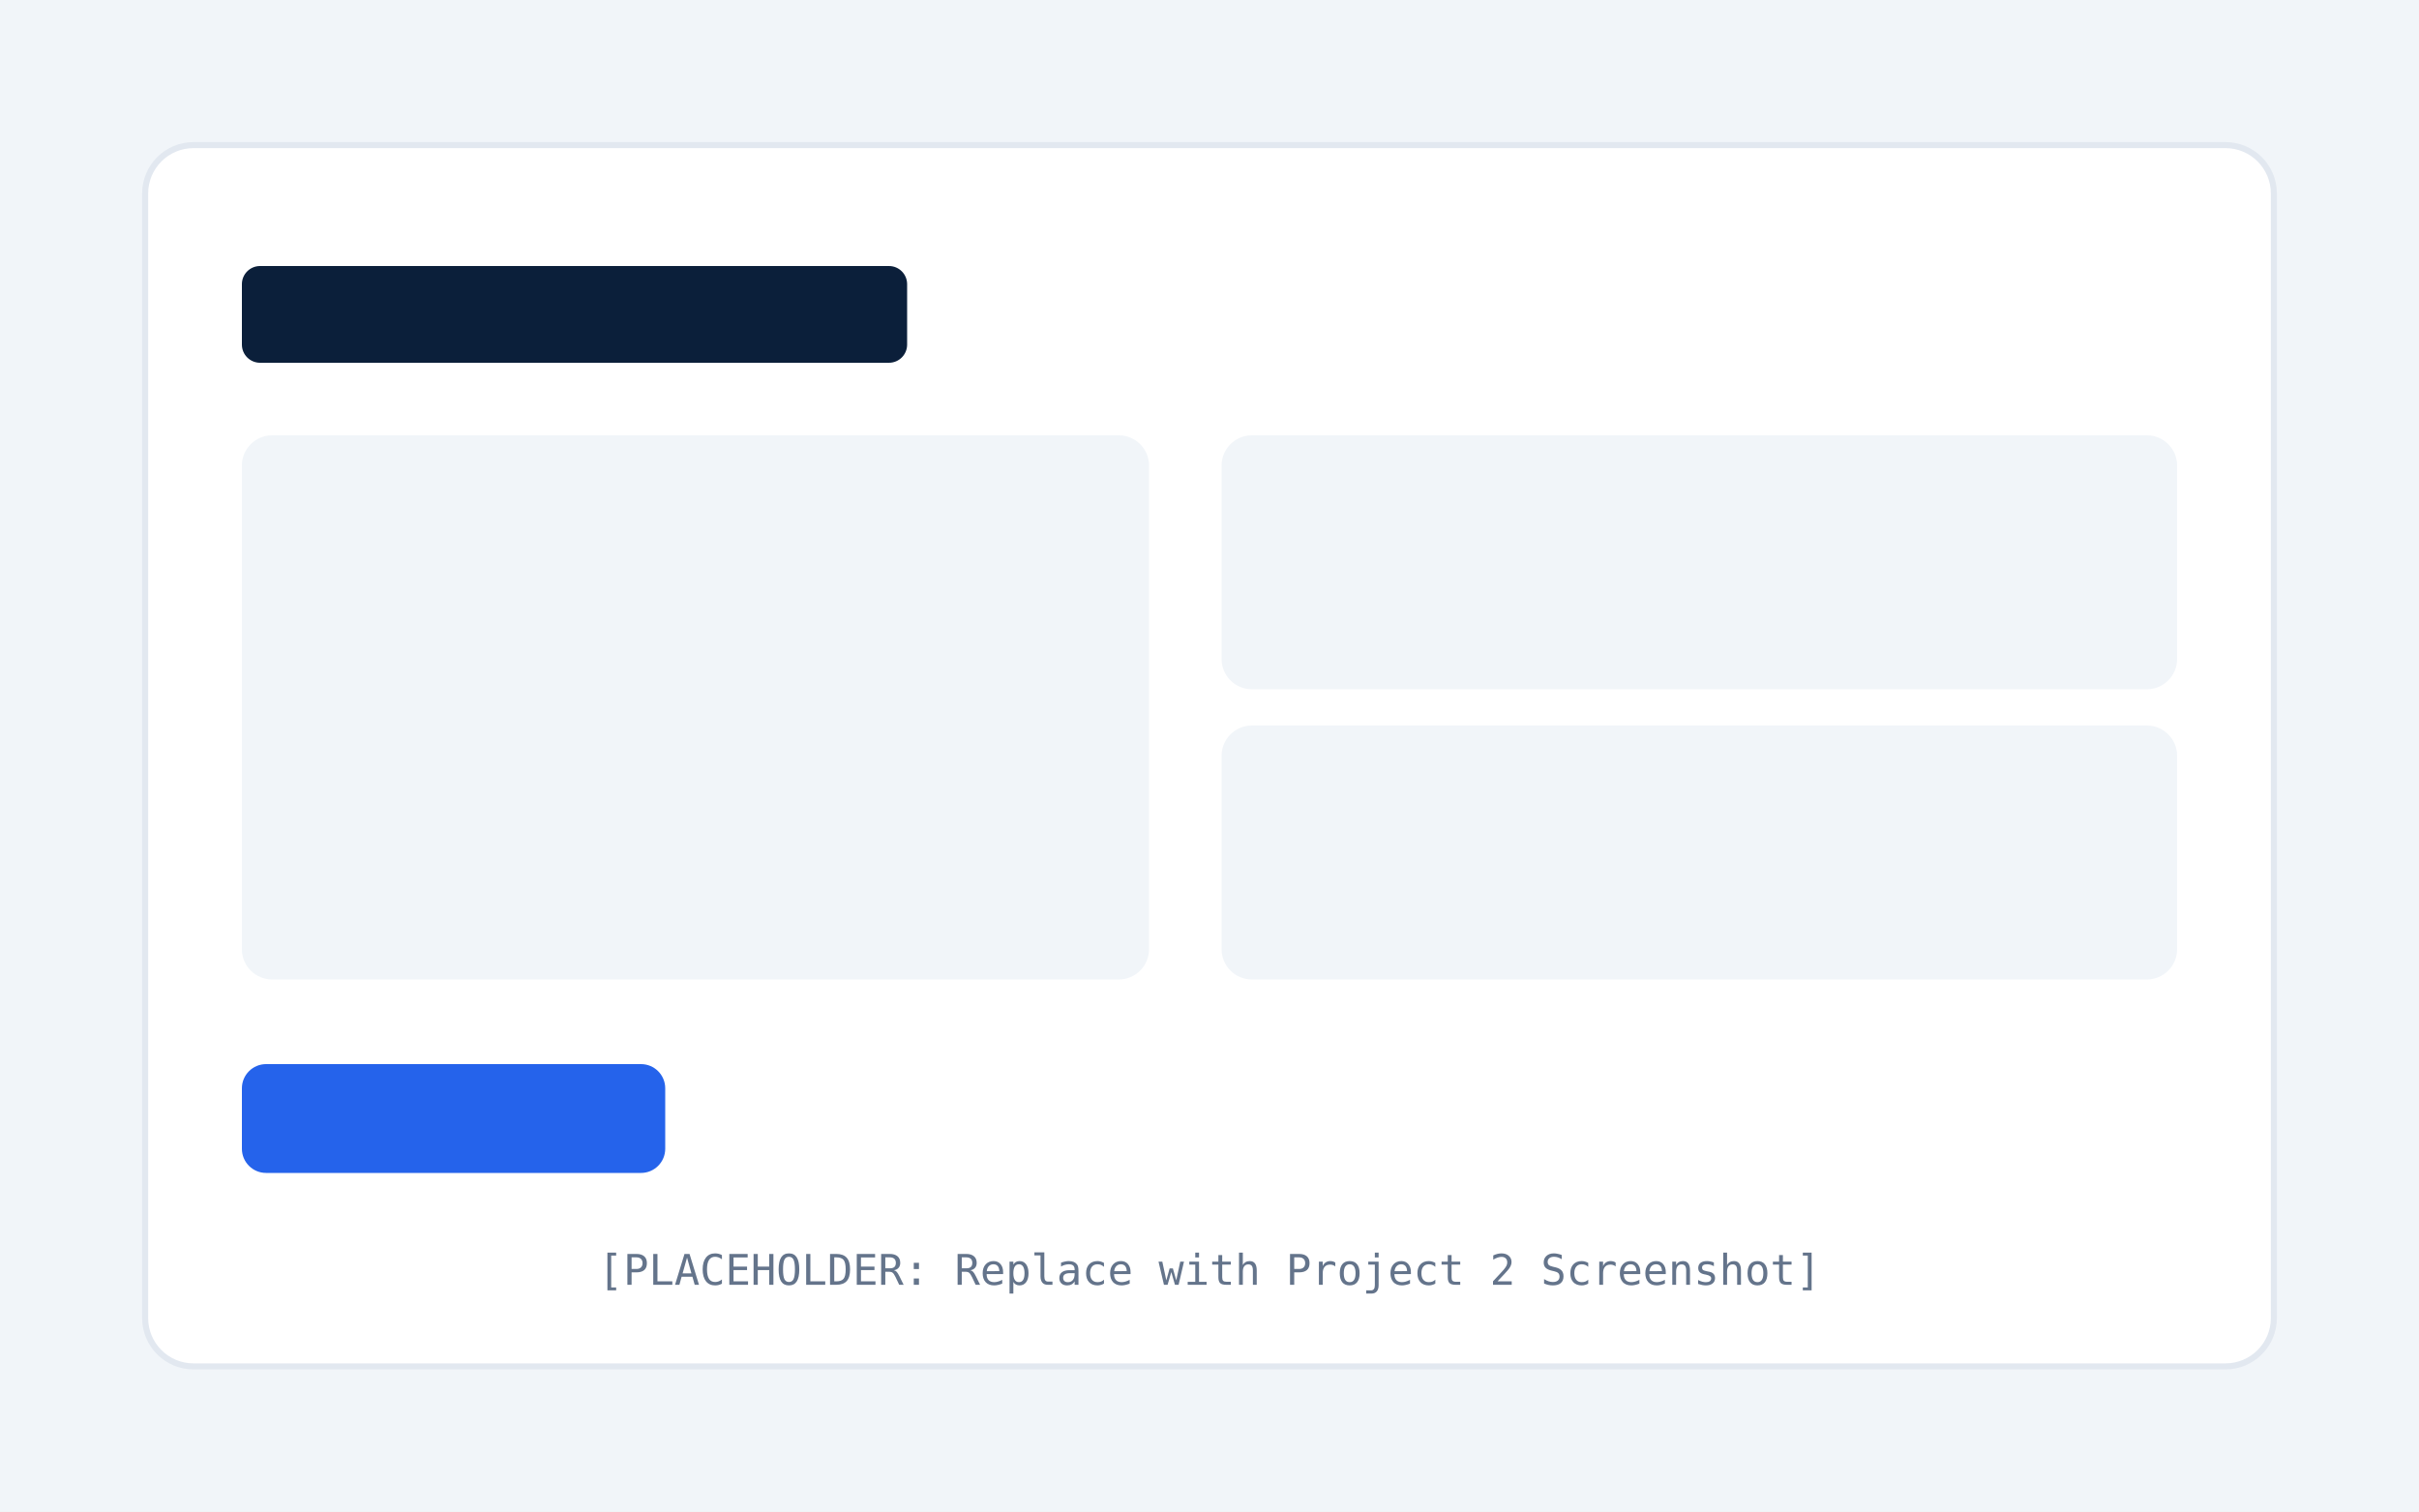
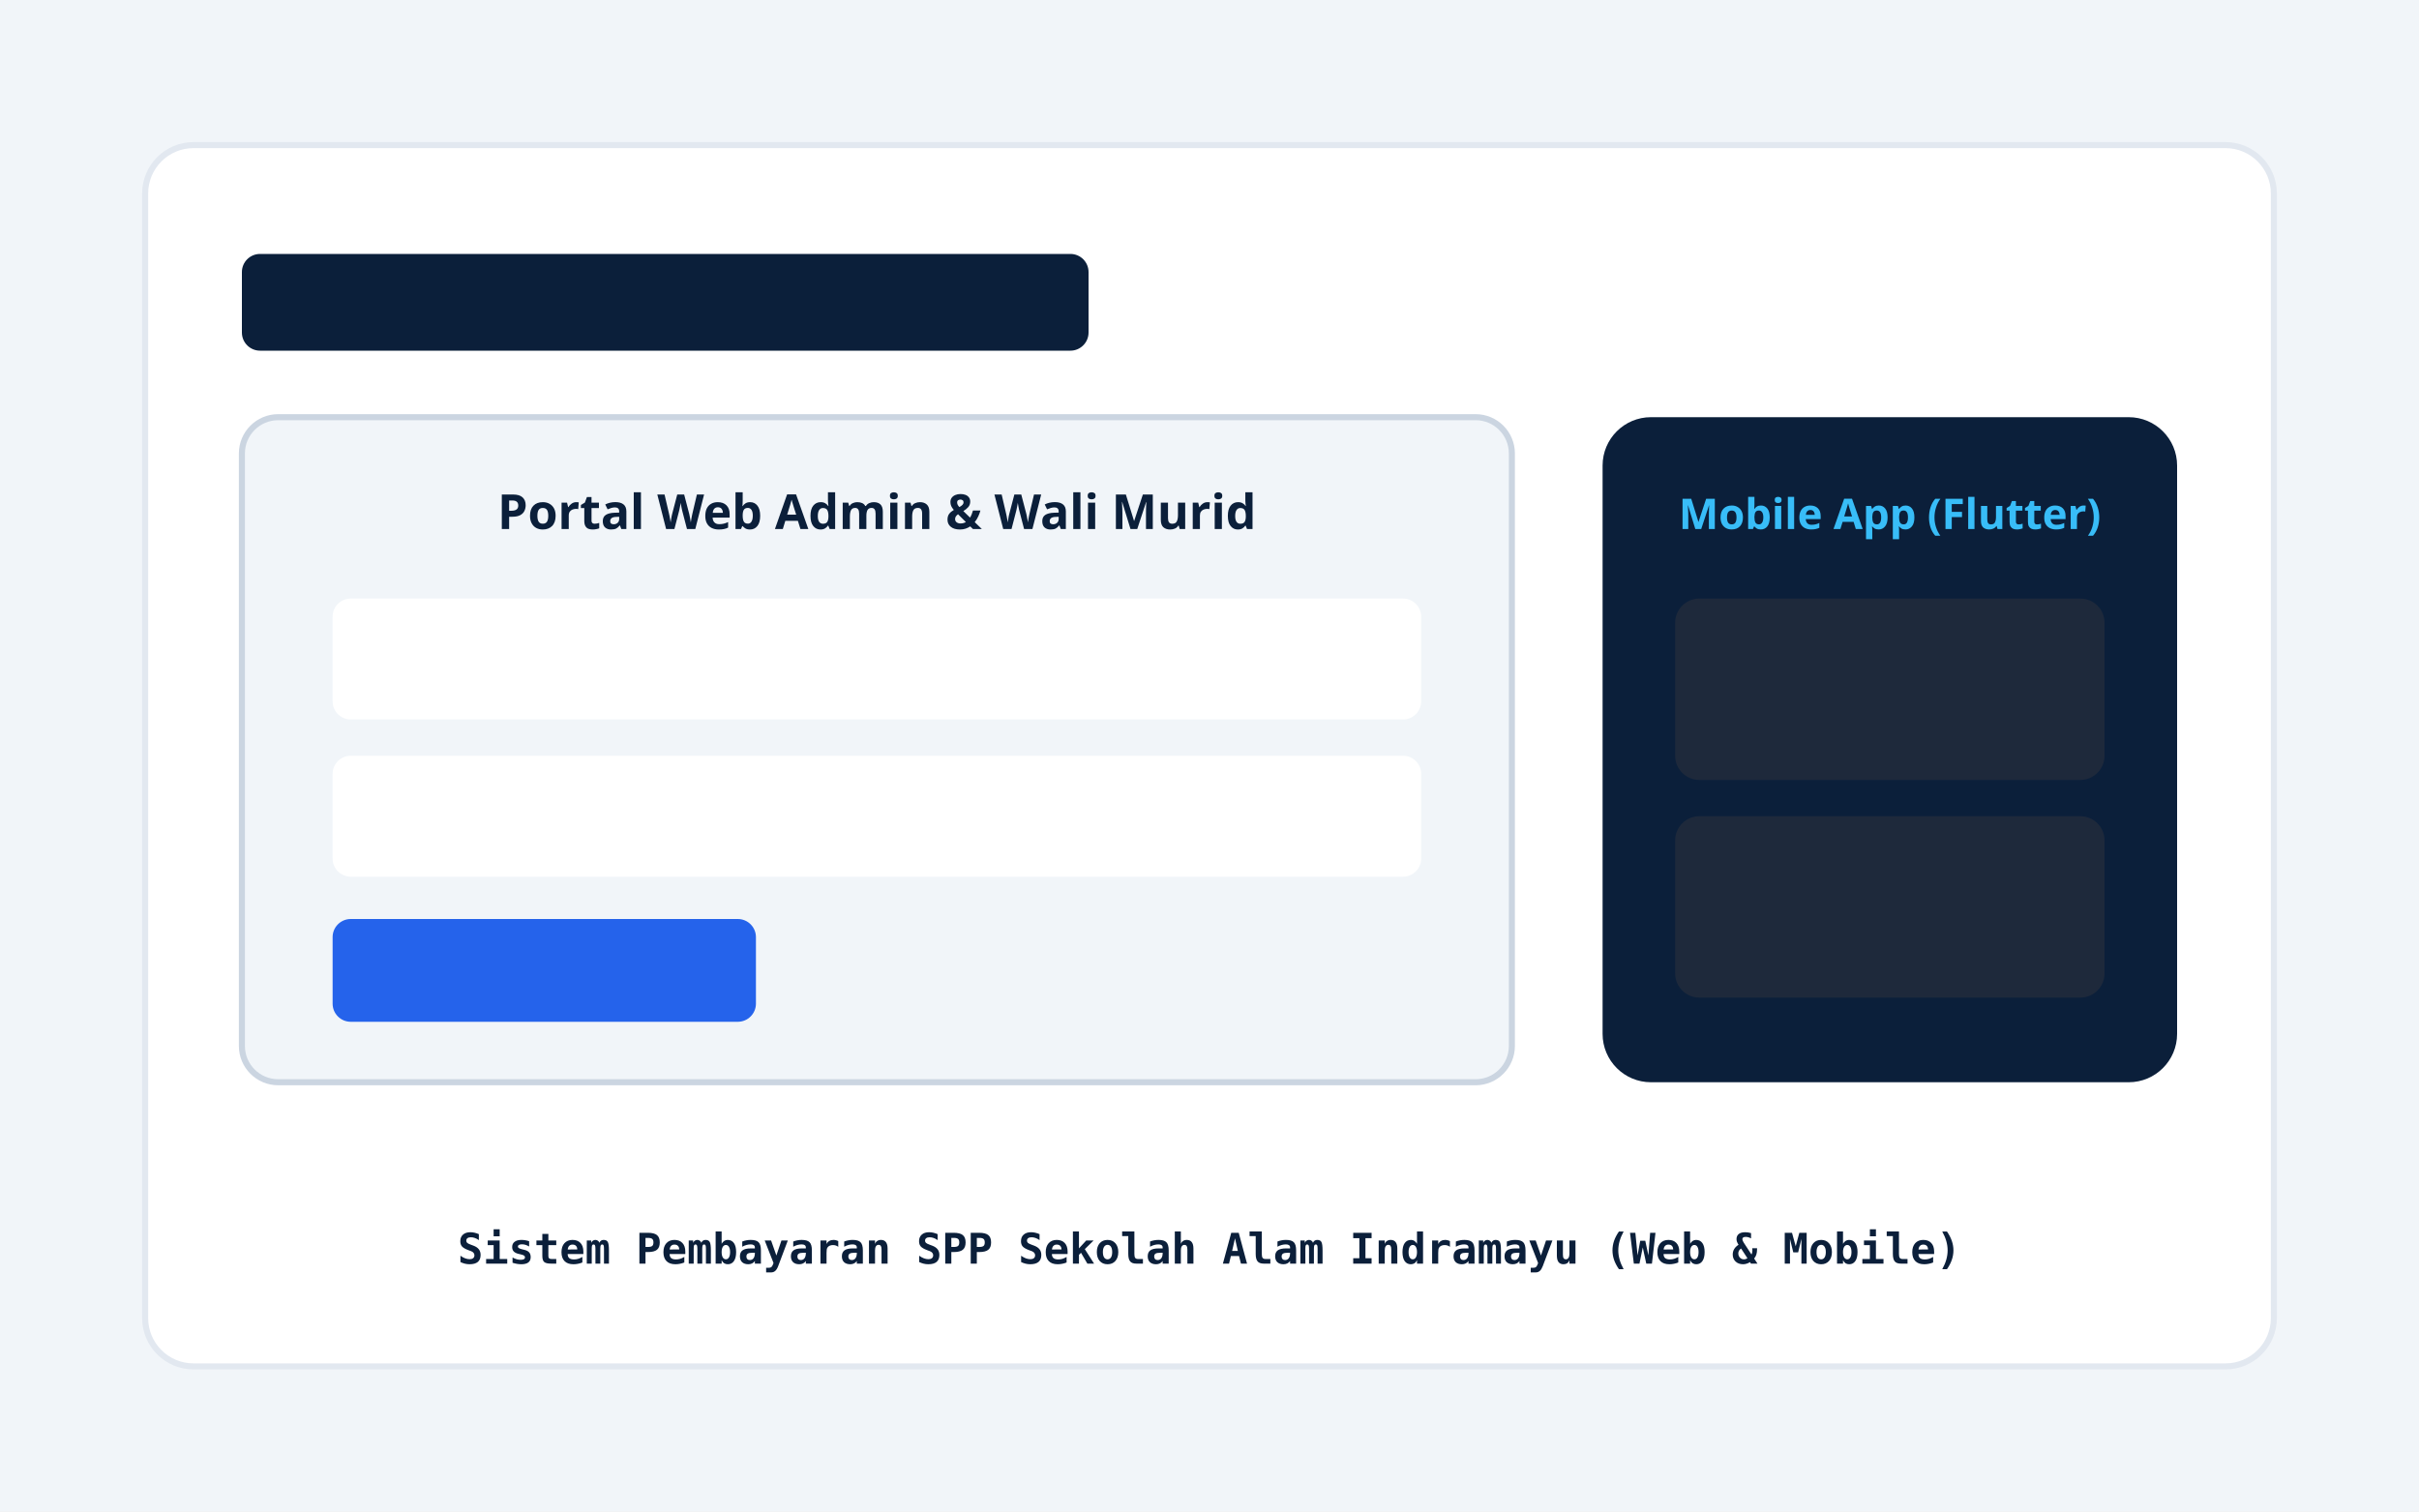
<svg xmlns="http://www.w3.org/2000/svg" viewBox="0 0 800 500" width="800" height="500">
  <rect width="800" height="500" fill="#F1F5F9" />
  <rect x="48" y="48" width="704" height="404" rx="16" fill="#FFFFFF" stroke="#E2E8F0" stroke-width="2" />
-   <rect x="80" y="88" width="220" height="32" rx="6" fill="#0B1F3A" />
-   <rect x="80" y="144" width="300" height="180" rx="10" fill="#F1F5F9" />
-   <rect x="404" y="144" width="316" height="84" rx="10" fill="#F1F5F9" />
-   <rect x="404" y="240" width="316" height="84" rx="10" fill="#F1F5F9" />
-   <rect x="80" y="352" width="140" height="36" rx="8" fill="#2563EB" />
-   <text x="400" y="425" font-family="monospace" font-size="14" fill="#64748B" text-anchor="middle">[PLACEHOLDER: Replace with Project 2 Screenshot]</text>
+   <rect x="80" y="84" width="280" height="32" rx="6" fill="#0B1F3A" />
+   <rect x="80" y="138" width="420" height="220" rx="12" fill="#F1F5F9" stroke="#CBD5E1" stroke-width="2" />
+   <text x="290" y="175" font-family="sans-serif" font-size="16" font-weight="700" fill="#0B1F3A" text-anchor="middle">Portal Web Admin &amp; Wali Murid</text>
+   <rect x="110" y="198" width="360" height="40" rx="6" fill="#FFFFFF" />
+   <rect x="110" y="250" width="360" height="40" rx="6" fill="#FFFFFF" />
+   <rect x="110" y="304" width="140" height="34" rx="6" fill="#2563EB" />
+   <rect x="530" y="138" width="190" height="220" rx="16" fill="#0B1F3A" />
+   <text x="625" y="175" font-family="sans-serif" font-size="14" font-weight="700" fill="#38BDF8" text-anchor="middle">Mobile App (Flutter)</text>
+   <rect x="554" y="198" width="142" height="60" rx="8" fill="#1E293B" />
+   <rect x="554" y="270" width="142" height="60" rx="8" fill="#1E293B" />
+   <text x="400" y="418" font-family="monospace" font-size="14" font-weight="600" fill="#0B1F3A" text-anchor="middle">Sistem Pembayaran SPP Sekolah Alam Indramayu (Web &amp; Mobile)</text>
</svg>
